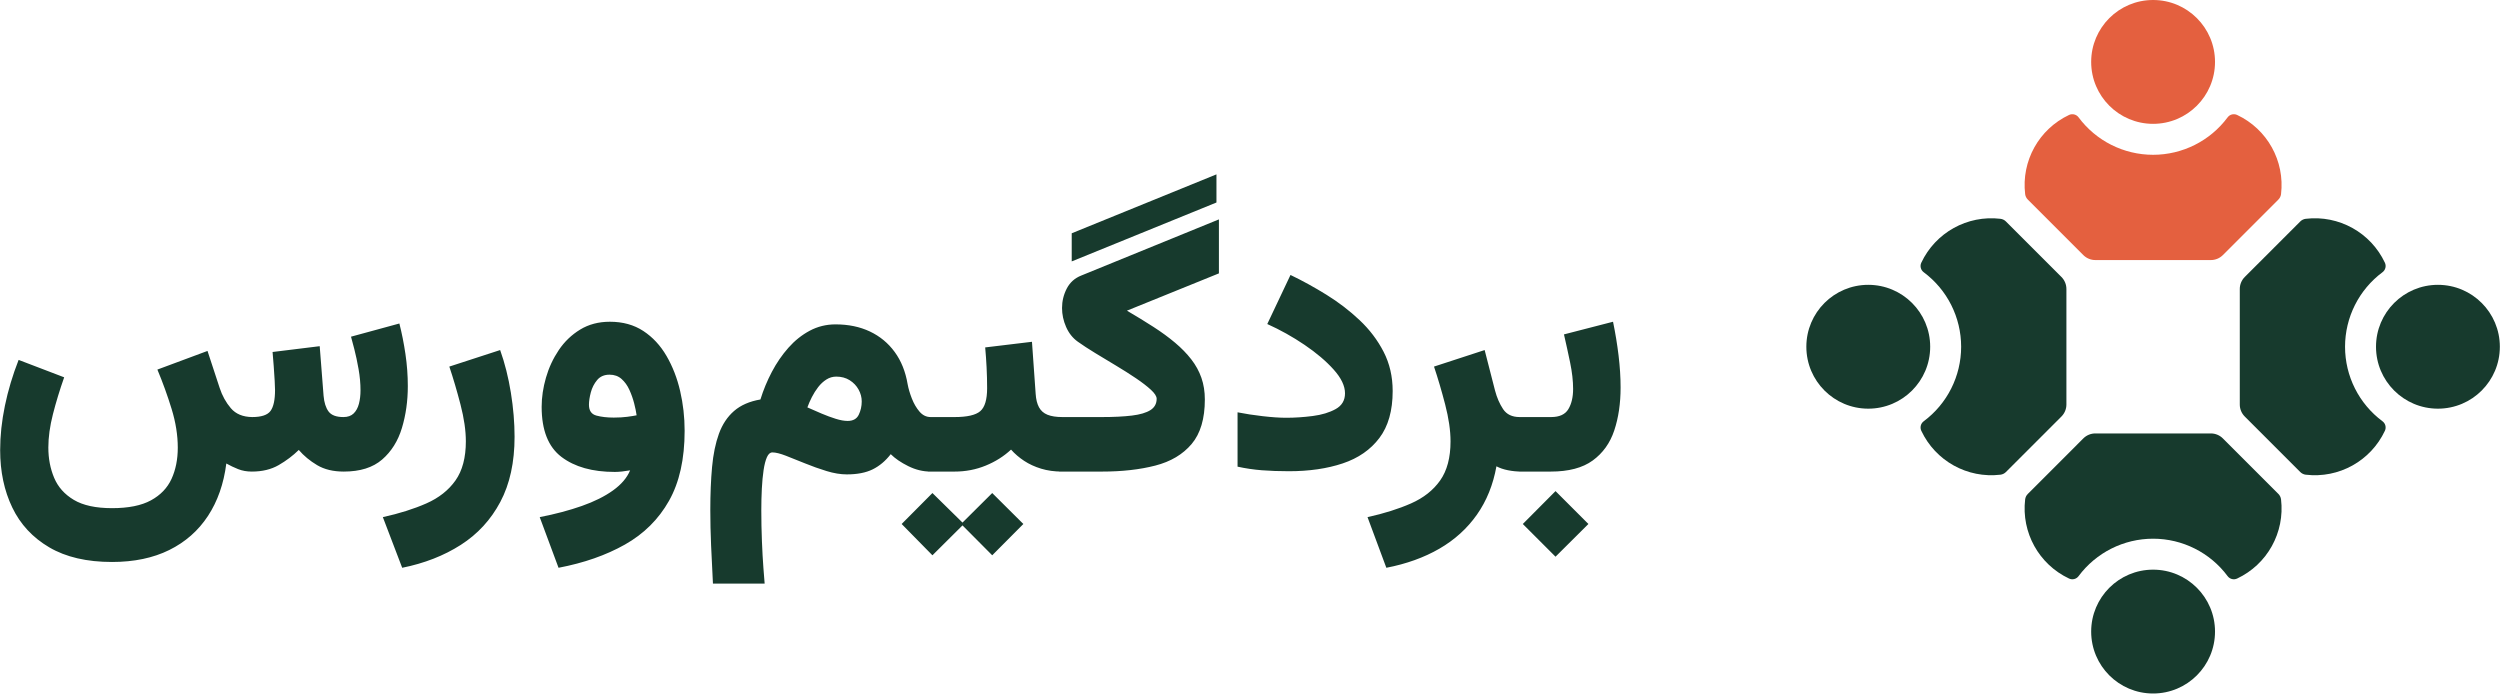
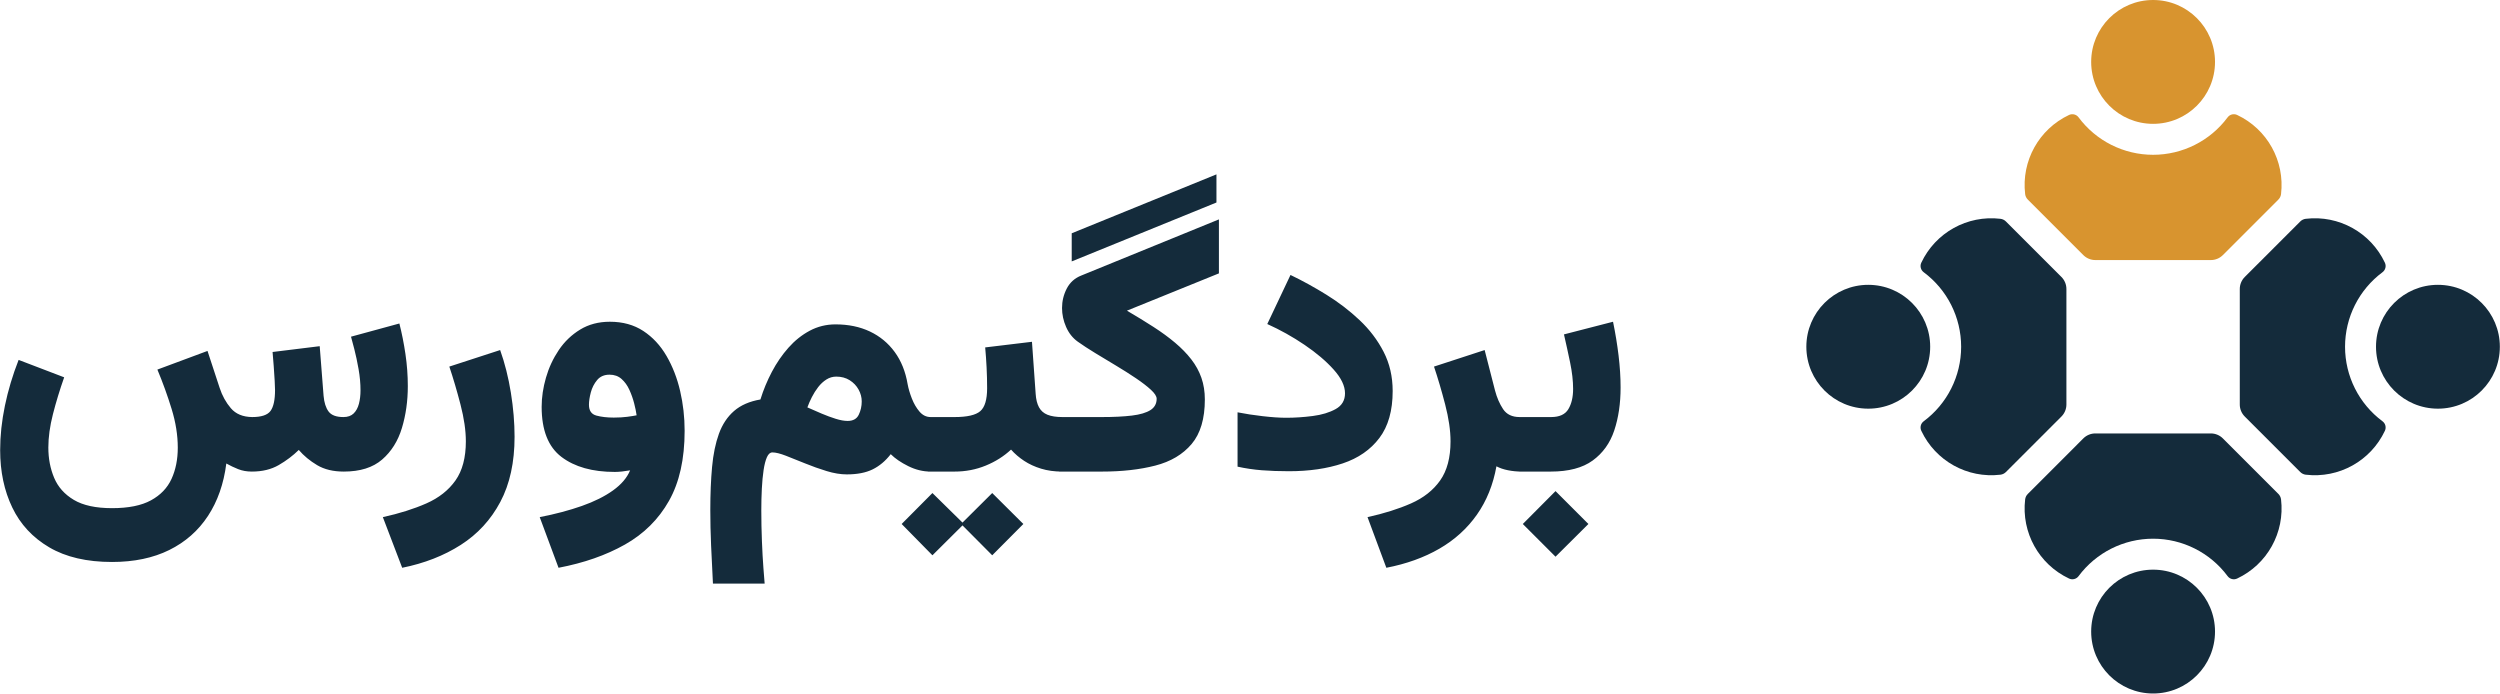
<svg xmlns="http://www.w3.org/2000/svg" width="3230" height="896" viewBox="0 0 3229.60 896.00" role="img" aria-label="Board Game Verse">
  <g transform="translate(0 0.00)">
-     <g transform="translate(-18.63 609.28) scale(0.22722)" fill="#173A2D">
+     <g transform="translate(-18.63 609.28) scale(0.22722)" fill="#142B3B">
      <path d="M1513 0Q1602 0 1666.0 -37.0Q1730 -74 1780 -123Q1823 -73 1884.5 -36.5Q1946 0 2036 0Q2175 0 2254.0 -68.5Q2333 -137 2366.5 -248.0Q2400 -359 2400 -486Q2400 -577 2386.5 -668.5Q2373 -760 2352 -842L2077 -767Q2083 -746 2096.0 -695.5Q2109 -645 2120.0 -582.5Q2131 -520 2131 -462Q2131 -420 2122.0 -385.5Q2113 -351 2092.0 -330.5Q2071 -310 2034 -310Q1973 -310 1949.5 -341.5Q1926 -373 1921 -431L1899 -713L1631 -680Q1634 -645 1637.5 -599.5Q1641 -554 1643.0 -516.0Q1645 -478 1645 -464Q1645 -380 1619.5 -345.0Q1594 -310 1515 -310Q1436 -311 1394.0 -360.0Q1352 -409 1330 -476L1261 -686L976 -580Q1022 -470 1057.0 -356.0Q1092 -242 1092 -136Q1092 -36 1056.5 41.5Q1021 119 939.5 163.5Q858 208 718 208Q580 208 501.0 161.0Q422 114 389.0 35.5Q356 -43 356 -137Q356 -224 382.0 -326.0Q408 -428 446 -536L187 -635Q136 -505 109.0 -374.5Q82 -244 82 -122Q82 61 151.0 204.5Q220 348 361.5 431.0Q503 514 718 514Q906 514 1043.5 446.0Q1181 378 1263.5 252.5Q1346 127 1368 -46Q1400 -28 1435.0 -14.0Q1470 0 1513 0ZM2368.0 547Q2557.0 509 2701.0 417.0Q2845.0 325 2926.0 172.5Q3007.0 20 3007.0 -198Q3007.0 -318 2986.0 -448.5Q2965.0 -579 2925.0 -691L2636.0 -597Q2669.0 -499 2699.5 -381.5Q2730.0 -264 2730.0 -172Q2730.0 -33 2671.0 50.5Q2612.0 134 2505.5 181.0Q2399.0 228 2258.0 259ZM3974.0 -232Q3974.0 -348 3948.5 -458.0Q3923.0 -568 3871.0 -657.5Q3819.0 -747 3739.0 -799.5Q3659.0 -852 3549.0 -852Q3453.0 -852 3380.0 -807.5Q3307.0 -763 3258.5 -691.0Q3210.0 -619 3185.5 -534.0Q3161.0 -449 3161.0 -368Q3161.0 -169 3273.5 -83.5Q3386.0 2 3577.0 2Q3596.0 2 3618.5 -0.5Q3641.0 -3 3664.0 -7Q3638.0 56 3567.0 107.0Q3496.0 158 3389.5 195.5Q3283.0 233 3150.0 259L3257.0 547Q3473.0 506 3634.5 415.0Q3796.0 324 3885.0 166.5Q3974.0 9 3974.0 -232ZM3571.0 -307Q3514.0 -307 3472.0 -318.5Q3430.0 -330 3430.0 -380Q3430.0 -410 3440.5 -450.0Q3451.0 -490 3476.5 -520.5Q3502.0 -551 3547.0 -551Q3588.0 -551 3615.5 -526.5Q3643.0 -502 3660.0 -464.5Q3677.0 -427 3687.0 -388.0Q3697.0 -349 3701.0 -320Q3682.0 -316 3648.0 -311.5Q3614.0 -307 3571.0 -307ZM4981.0 -399Q4981.0 -358 4964.0 -323.0Q4947.0 -288 4901.0 -288Q4872.0 -288 4833.5 -300.0Q4795.0 -312 4753.5 -329.5Q4712.0 -347 4672.0 -365Q4682.0 -393 4697.5 -423.5Q4713.0 -454 4733.5 -480.5Q4754.0 -507 4780.0 -523.5Q4806.0 -540 4836.0 -540Q4880.0 -540 4912.5 -519.5Q4945.0 -499 4963.0 -466.5Q4981.0 -434 4981.0 -399ZM5242.0 -497Q5224.0 -604 5168.5 -680.0Q5113.0 -756 5027.5 -796.5Q4942.0 -837 4832.0 -837Q4753.0 -837 4685.5 -801.0Q4618.0 -765 4564.0 -704.0Q4510.0 -643 4470.0 -567.0Q4430.0 -491 4405.0 -410Q4312.0 -394 4255.0 -344.5Q4198.0 -295 4169.0 -215.0Q4140.0 -135 4130.0 -26.0Q4120.0 83 4120.0 218Q4120.0 315 4124.5 420.5Q4129.0 526 4135.0 637H4429.0Q4427.0 614 4422.0 548.5Q4417.0 483 4413.5 396.0Q4410.0 309 4410.0 220Q4410.0 156 4413.0 97.0Q4416.0 38 4423.0 -8.5Q4430.0 -55 4442.0 -82.0Q4454.0 -109 4473.0 -109Q4501.0 -109 4550.0 -90.0Q4599.0 -71 4659.0 -46.5Q4719.0 -22 4781.0 -3.0Q4843.0 16 4896.0 16Q4985.0 16 5043.0 -12.5Q5101.0 -41 5146.0 -99Q5183.0 -62 5245.5 -31.0Q5308.0 0 5372.0 0H5400.0V-310H5373.0Q5336.0 -310 5309.5 -341.0Q5283.0 -372 5266.0 -415.5Q5249.0 -459 5242.0 -497ZM5358.0 -310V0H5509.0Q5603.0 0 5686.0 -34.0Q5769.0 -68 5830.0 -125Q5862.0 -89 5904.5 -61.0Q5947.0 -33 6001.0 -16.5Q6055.0 0 6120.0 0H6143.0V-310H6122.0Q6070.0 -310 6037.5 -323.0Q6005.0 -336 5989.0 -365.5Q5973.0 -395 5970.0 -442L5949.0 -738L5683.0 -706Q5688.0 -651 5691.0 -592.5Q5694.0 -534 5694.0 -474Q5694.0 -377 5655.0 -343.5Q5616.0 -310 5509.0 -310ZM5723.0 122 5554.0 290 5383.0 122 5208.0 298 5383.0 476 5554.0 306 5723.0 476 5900.0 298ZM6175.0 -1195 6998.0 -1530V-1690L6175.0 -1355ZM6489.0 -915 7012.0 -1127V-1434L6230.0 -1115Q6174.0 -1093 6147.0 -1041.0Q6120.0 -989 6120.0 -930Q6120.0 -875 6143.0 -822.5Q6166.0 -770 6209.0 -739Q6251.0 -709 6308.5 -674.0Q6366.0 -639 6427.0 -602.5Q6488.0 -566 6540.5 -530.5Q6593.0 -495 6625.5 -465.0Q6658.0 -435 6658.0 -414Q6658.0 -372 6622.5 -349.5Q6587.0 -327 6517.5 -318.5Q6448.0 -310 6346.0 -310H6103.0V0H6347.0Q6518.0 0 6650.0 -34.0Q6782.0 -68 6857.0 -157.0Q6932.0 -246 6932.0 -410Q6932.0 -477 6912.5 -533.0Q6893.0 -589 6855.0 -638.0Q6817.0 -687 6763.0 -732.5Q6709.0 -778 6640.0 -822.5Q6571.0 -867 6489.0 -915ZM7395.0 -306Q7339.0 -306 7261.0 -315.0Q7183.0 -324 7118.0 -337V-28Q7186.0 -13 7256.5 -7.5Q7327.0 -2 7410.0 -2Q7583.0 -2 7716.0 -46.5Q7849.0 -91 7924.5 -191.0Q8000.0 -291 8000.0 -458Q8000.0 -581 7948.5 -681.0Q7897.0 -781 7811.5 -861.5Q7726.0 -942 7623.5 -1005.5Q7521.0 -1069 7419.0 -1118L7287.0 -839Q7398.0 -789 7499.0 -720.5Q7600.0 -652 7664.5 -580.0Q7729.0 -508 7729.0 -445Q7729.0 -385 7676.0 -355.5Q7623.0 -326 7545.5 -316.0Q7468.0 -306 7395.0 -306ZM8733.0 0H8761.0V-310H8722.0Q8658.0 -310 8628.0 -355.0Q8598.0 -400 8582.0 -461L8523.0 -691L8235.0 -597Q8268.0 -499 8298.5 -381.5Q8329.0 -264 8329.0 -172Q8329.0 -33 8270.0 50.5Q8211.0 134 8104.5 181.0Q7998.0 228 7857.0 259L7964.0 547Q8135.0 514 8265.5 438.5Q8396.0 363 8479.0 245.0Q8562.0 127 8590.0 -30Q8618.0 -15 8656.0 -7.5Q8694.0 0 8733.0 0ZM8720.0 -310V0H8899.0Q9051.0 0 9137.5 -63.0Q9224.0 -126 9260.0 -234.0Q9296.0 -342 9296.0 -478Q9296.0 -565 9284.5 -660.0Q9273.0 -755 9253.0 -852L8974.0 -780Q8992.0 -702 9009.0 -620.0Q9026.0 -538 9026.0 -470Q9026.0 -400 8999.0 -355.0Q8972.0 -310 8901.0 -310ZM8926.0 111 8740.0 298 8926.0 484 9113.0 298Z" />
    </g>
    <g transform="translate(2333.60 0.00) scale(1) translate(-64 -64)">
-       <g transform="rotate(0 512 512)" fill="#E4603F">
+       <g transform="rotate(0 512 512)" fill="#D8942F">
        <path d="M512.00,400.00 L586.60,400.00 A22,22 0 0 0 602.16,393.56 L673.87,321.84 A12,12 0 0 0 677.31,314.77 A100,100 0 0 0 620.58,212.52 A10,10 0 0 0 608.30,215.60 A120,120 0 0 1 512.00,264.00 A120,120 0 0 1 415.70,215.60 A10,10 0 0 0 403.42,212.52 A100,100 0 0 0 346.69,314.77 A12,12 0 0 0 350.13,321.84 L421.84,393.56 A22,22 0 0 0 437.40,400.00 Z" />
        <circle cx="512" cy="144" r="80" />
      </g>
-       <g transform="rotate(90 512 512)" fill="#173A2D">
+       <g transform="rotate(90 512 512)" fill="#142B3B">
        <path d="M512.00,400.00 L586.60,400.00 A22,22 0 0 0 602.16,393.56 L673.87,321.84 A12,12 0 0 0 677.31,314.77 A100,100 0 0 0 620.58,212.52 A10,10 0 0 0 608.30,215.60 A120,120 0 0 1 512.00,264.00 A120,120 0 0 1 415.70,215.60 A10,10 0 0 0 403.42,212.52 A100,100 0 0 0 346.69,314.77 A12,12 0 0 0 350.13,321.84 L421.84,393.56 A22,22 0 0 0 437.40,400.00 Z" />
        <circle cx="512" cy="144" r="80" />
      </g>
-       <g transform="rotate(180 512 512)" fill="#173A2D">
+       <g transform="rotate(180 512 512)" fill="#142B3B">
        <path d="M512.00,400.00 L586.60,400.00 A22,22 0 0 0 602.16,393.56 L673.87,321.84 A12,12 0 0 0 677.31,314.77 A100,100 0 0 0 620.58,212.52 A10,10 0 0 0 608.30,215.60 A120,120 0 0 1 512.00,264.00 A120,120 0 0 1 415.70,215.60 A10,10 0 0 0 403.42,212.52 A100,100 0 0 0 346.69,314.77 A12,12 0 0 0 350.13,321.84 L421.84,393.56 A22,22 0 0 0 437.40,400.00 Z" />
        <circle cx="512" cy="144" r="80" />
      </g>
-       <g transform="rotate(270 512 512)" fill="#173A2D">
+       <g transform="rotate(270 512 512)" fill="#142B3B">
        <path d="M512.00,400.00 L586.60,400.00 A22,22 0 0 0 602.16,393.56 L673.87,321.84 A12,12 0 0 0 677.31,314.77 A100,100 0 0 0 620.58,212.52 A10,10 0 0 0 608.30,215.60 A120,120 0 0 1 512.00,264.00 A120,120 0 0 1 415.70,215.60 A10,10 0 0 0 403.42,212.52 A100,100 0 0 0 346.69,314.77 A12,12 0 0 0 350.13,321.84 L421.84,393.56 A22,22 0 0 0 437.40,400.00 Z" />
        <circle cx="512" cy="144" r="80" />
      </g>
    </g>
  </g>
</svg>
